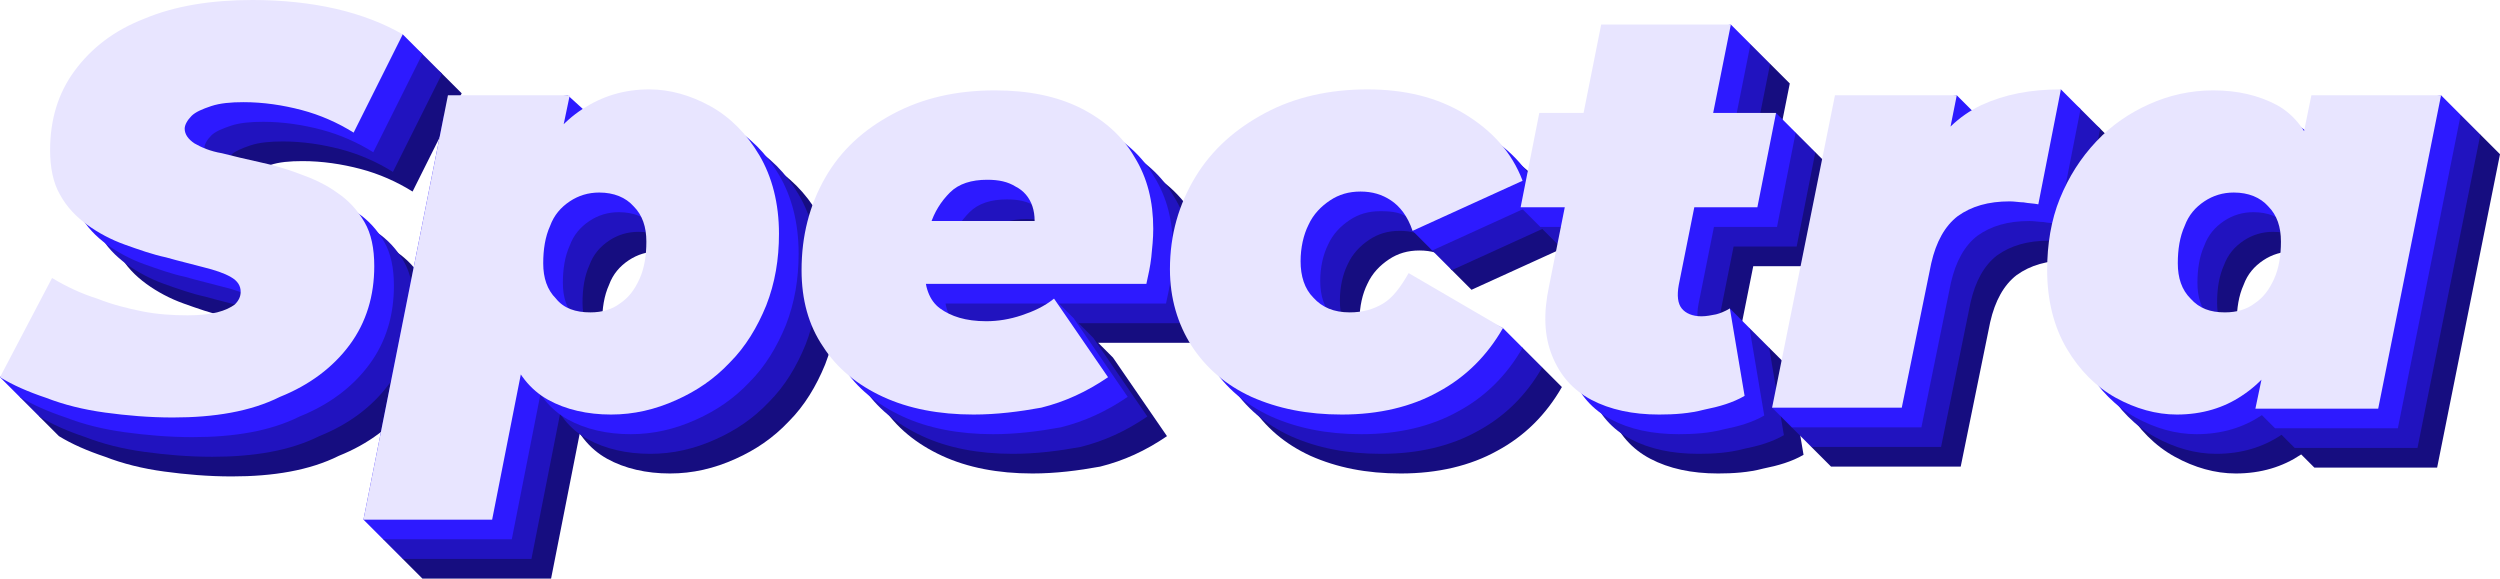
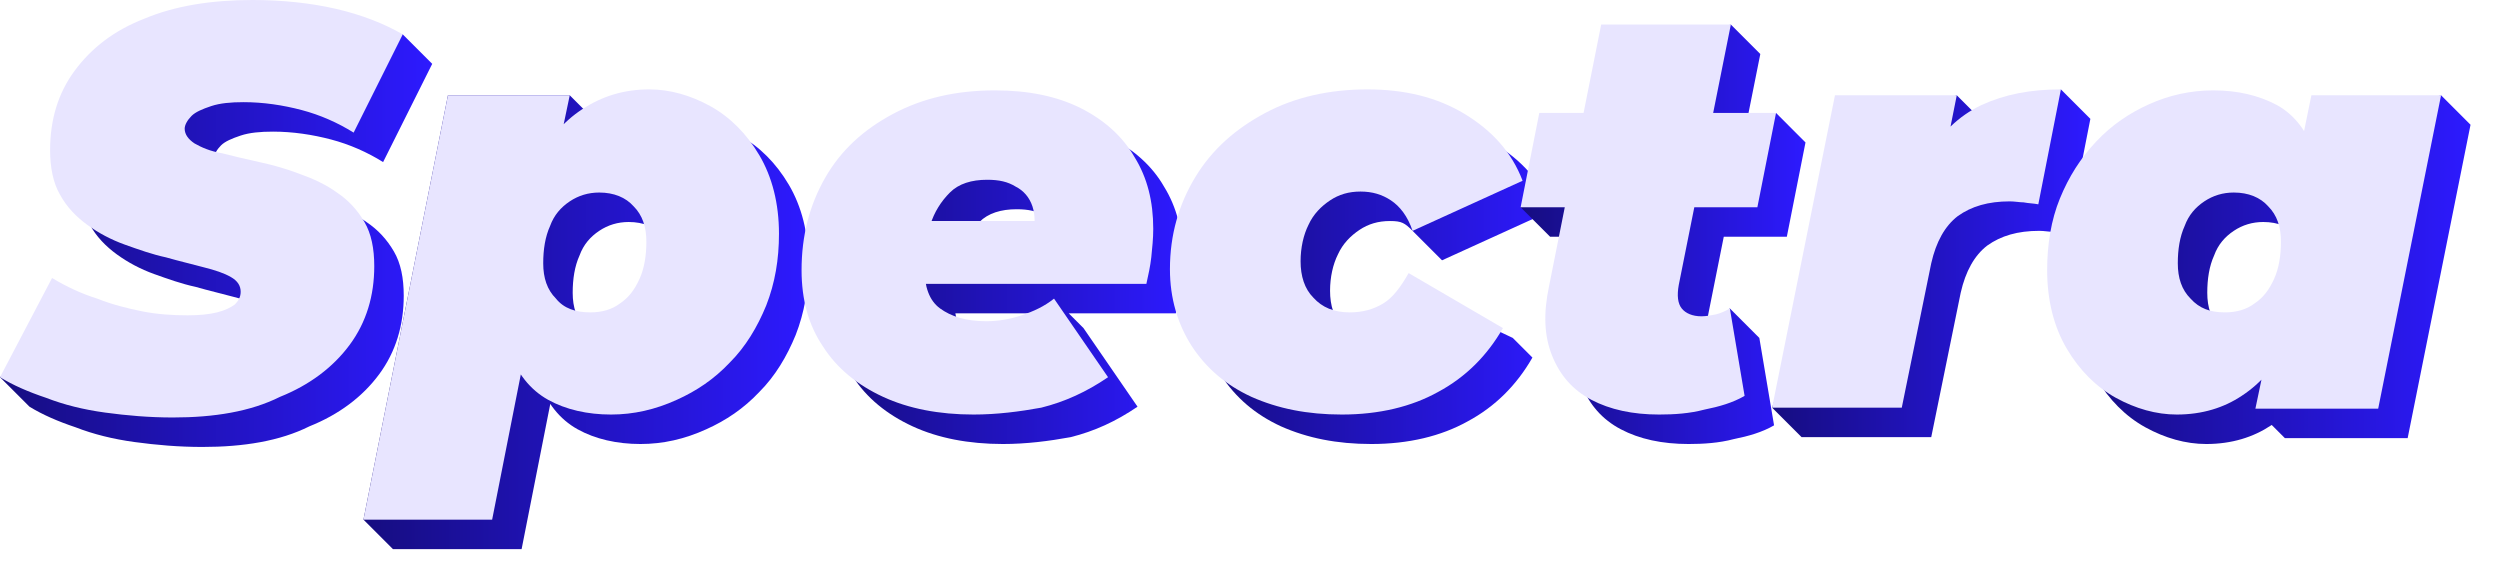
<svg xmlns="http://www.w3.org/2000/svg" version="1.1" id="Layer_1" x="0px" y="0px" viewBox="0 0 254.5 58.9" style="enable-background:new 0 0 254.5 58.9;" xml:space="preserve">
  <style type="text/css">
- 	.st0{fill:#160D80;}
- 	.st1{fill:#2113BF;}
- 	.st2{fill:#2D1AFF;}
- 	.st3{fill:#E8E5FF;}
+ 	.st0{fill:url(#SVGID_1_);}
+ 	.st1{fill:url(#SVGID_00000150097500135135913410000009268767445862907027_);}
+ 	.st2{fill:url(#SVGID_00000176006076826809941210000001132771522790127246_);}
+ 	.st3{fill:url(#SVGID_00000032640242514153918030000001433786330287971001_);}
+ 	.st4{fill:url(#SVGID_00000134247839166634270580000001832776021420228228_);}
+ 	.st5{fill:url(#SVGID_00000039853988822651247510000002638913740239311286_);}
+ 	.st6{fill:url(#SVGID_00000052799791015763492270000015762826139216465282_);}
+ 	.st7{fill:#E8E5FF;}
</style>
  <g>
    <g>
-       <path class="st0" d="M23.6,48.5c-2.4,0-4.7-0.2-6.9-0.5s-4.2-0.8-6-1.5c-1.8-0.6-3.4-1.3-4.7-2.1l-2-2l7.3-8.1    c1.5,0.9,3,1.6,4.6,2.1c1.5,0.6,3.1,1,4.6,1.3s3.1,0.4,4.6,0.4c1.2,0,2.2-0.1,3-0.3s1.4-0.5,1.8-0.8c0.4-0.4,0.6-0.8,0.6-1.3    c0-0.6-0.3-1.1-1-1.5s-1.6-0.7-2.8-1c-1.1-0.3-2.4-0.6-3.8-1c-1.4-0.3-2.8-0.8-4.2-1.3s-2.7-1.2-3.8-2s-2.1-1.8-2.8-3.1    c-0.7-1.2-1-2.8-1-4.5c0-3.1,0.8-5.8,2.5-8.1s4-4.1,7.1-5.3c3.1-1.3,6.8-1.9,11-1.9c3,0,11.4-0.4,13.3,1.5c2,2,0,0,2,2l-5,10    c-1.6-1-3.4-1.8-5.3-2.3c-1.9-0.5-3.9-0.8-5.9-0.8c-1.3,0-2.4,0.1-3.3,0.4s-1.6,0.6-2,1s-0.7,0.9-0.7,1.3c0,0.6,0.4,1.1,1,1.5    c0.7,0.4,1.6,0.8,2.8,1c1.2,0.3,2.4,0.6,3.8,0.9s2.8,0.7,4.1,1.2c1.4,0.5,2.7,1.1,3.8,1.9c1.2,0.8,2.1,1.8,2.8,3s1,2.7,1,4.5    c0,3-0.8,5.7-2.5,8s-4.1,4.1-7.1,5.3C31.5,47.9,27.8,48.5,23.6,48.5z" />
-       <path class="st0" d="M43,58.9l-2-2l7.5-41.2H64L63.1,20l-2.2,11.7l-1.7,11.5l-3.1,15.7H43z M68.2,48.2c-2.4,0-4.6-0.5-6.4-1.5    s-3.2-2.7-4-5.1c-0.8-2.4-0.9-5.7-0.2-9.9c0.6-3.5,1.5-6.4,2.8-8.9s2.9-4.4,4.9-5.7s4.2-2,6.8-2c2.1,0,4.2,0.6,6.2,1.7    s3.7,2.8,5,5s2,4.9,2,8c0,2.6-0.4,5-1.3,7.3c-0.9,2.2-2.1,4.2-3.7,5.8c-1.6,1.7-3.4,2.9-5.4,3.8C72.7,47.7,70.5,48.2,68.2,48.2z     M66.1,37.8c1.2,0,2.2-0.3,3-0.9c0.9-0.6,1.5-1.4,2-2.5s0.7-2.4,0.7-3.8c0-1.5-0.4-2.7-1.3-3.6c-0.8-0.9-2-1.4-3.5-1.4    c-1.1,0-2.1,0.3-3,0.9s-1.6,1.4-2,2.5c-0.5,1.1-0.7,2.4-0.7,3.8c0,1.5,0.4,2.7,1.3,3.6C63.4,37.4,64.6,37.8,66.1,37.8z" />
-       <path class="st0" d="M105.1,48.2c-3.5,0-6.6-0.6-9.2-1.8s-4.7-2.9-6.1-5.1c-1.5-2.2-2.2-4.8-2.2-7.8c0-3.5,0.8-6.6,2.4-9.4    s3.9-4.9,6.9-6.5s6.4-2.4,10.4-2.4c3.4,0,6.3,0.6,8.7,1.8c2.4,1.2,4.3,2.9,5.5,5c1.3,2.1,1.9,4.5,1.9,7.3c0,1-0.1,1.9-0.2,2.9    c-0.1,0.9-0.3,1.8-0.5,2.7H97.9l1.2-6.4h17.5l-5.5,1.7c0.3-1.2,0.3-2.3,0-3.2c-0.3-0.9-0.9-1.6-1.7-2c-0.8-0.5-1.7-0.7-2.9-0.7    c-1.6,0-2.9,0.4-3.8,1.3s-1.6,2-2,3.3c-0.4,1.4-0.6,2.8-0.6,4.3c0,2,0.5,3.4,1.6,4.2s2.6,1.3,4.7,1.3c1.2,0,3.7-3.9,4.9-4.3    c2,2,0,0,2,2l5.5,8c-2.2,1.5-4.4,2.5-6.8,3.1C109.8,47.9,107.5,48.2,105.1,48.2z" />
-       <path class="st0" d="M142.6,48.2c-3.5,0-6.5-0.6-9.2-1.8c-2.6-1.2-4.6-2.9-6.1-5.2c-1.4-2.2-2.2-4.8-2.2-7.8    c0-3.5,0.9-6.6,2.6-9.4s4.1-4.9,7.1-6.5s6.5-2.4,10.4-2.4c3.8,0,7.1,0.8,9.9,2.5c2.8,1.7,4.8,3.9,5.9,6.8l-11.2,5.1c-2-2,0,0-2-2    c-0.5-0.5,0.3-0.8-0.2-1.1c-0.9-0.6-1.9-0.9-3.1-0.9c-1.2,0-2.2,0.3-3.1,0.9c-0.9,0.6-1.7,1.4-2.2,2.5c-0.5,1-0.8,2.3-0.8,3.7    c0,1.5,0.4,2.8,1.3,3.7c0.9,1,2.1,1.5,3.7,1.5c1.3,0,2.4-0.3,3.4-0.9c1-0.6,1.8-1.7,2.6-3.1l7.6,3.6l2,2c-1.6,2.8-3.8,5-6.6,6.5    C149.7,47.4,146.4,48.2,142.6,48.2z" />
-       <path class="st0" d="M160.8,27.1l-1.8-1.8l3.7-7.8l22.1-2l2,2l-1.9,9.6H160.8z M174.9,48.2c-2.7,0-5-0.5-6.9-1.5s-3.2-2.5-4-4.5    s-0.9-4.3-0.3-7.1L169,8.5l11.2-2l2,2L176.9,35c-0.2,1.1-0.1,1.9,0.3,2.4c0.4,0.5,1.1,0.8,2,0.8c0.5,0,0.4-2.7,0.9-2.8    c2,2,0,0,2,2l1.5,8.9c-1.2,0.7-2.6,1.1-4.1,1.4C178,48.1,176.4,48.2,174.9,48.2z" />
-       <path class="st0" d="M184.4,45.5l8.4-29.8h12.4l-1.8,9l-1.2-2.6c1.3-2.5,3.2-4.3,5.5-5.4c2-0.9,4.4-5.3,6.1-3.6c2,2,0,0,2,2    l-2.3,11.7c-0.5-0.1-1-0.1-1.5-0.2c-0.4,0-0.9-0.1-1.4-0.1c-2.2,0-3.9,0.5-5.3,1.5c-1.3,1-2.2,2.6-2.7,4.8l-3,14.7h-13.2    L184.4,45.5z" />
-       <path class="st0" d="M227.6,48.2c-2.1,0-4.2-0.6-6.2-1.7s-3.7-2.8-5-5s-2-4.9-2-8c0-2.6,0.4-5.1,1.3-7.3s2.1-4.1,3.7-5.8    c1.6-1.7,3.4-2.9,5.4-3.8c2-0.9,4.2-1.4,6.5-1.4c2.5,0,4.6,0.5,6.5,1.5c1.8,1,3.1,2.7,3.9,5.1c0.8,2.4,0.9,5.7,0.2,9.9    c-0.5,3.4-1.5,6.4-2.8,8.9s-2.9,4.4-4.9,5.7C232.4,47.5,230.2,48.2,227.6,48.2z M232.5,37.8c1.2,0,2.2-0.3,3-0.9    c0.9-0.6,1.5-1.4,2-2.5s0.7-2.4,0.7-3.8c0-1.5-0.4-2.7-1.3-3.6c-0.8-0.9-2-1.4-3.5-1.4c-1.1,0-2.1,0.3-3,0.9s-1.6,1.4-2,2.5    c-0.5,1.1-0.7,2.4-0.7,3.8c0,1.5,0.4,2.7,1.3,3.6C229.9,37.4,231,37.8,232.5,37.8z M235.6,47.6l-2-2l2.9-2.3l2.2-11.7l1.7-11.5    l0.9-4.4l11.2-2l2,2l-6.4,31.9H235.6z" />
+       <linearGradient id="SVGID_1_" gradientUnits="userSpaceOnUse" x1="-9.536743e-07" y1="806.864" x2="44" y2="806.864" gradientTransform="matrix(1 0 0 1 0 -782.6143)">
+         <stop offset="0" style="stop-color:#160D80" />
+         <stop offset="1" style="stop-color:#2D1AFF" />
+       </linearGradient>
+       <path class="st0" d="M41,3.5c0.5,0.5,2.5,2.5,3,3l-5,10c-1.6-1-3.4-1.8-5.3-2.3c-1.9-0.5-3.9-0.8-5.9-0.8c-1.3,0-2.4,0.1-3.3,0.4    c-0.9,0.3-1.6,0.6-2,1s-0.7,0.9-0.7,1.3c0,0.6,0.4,1.1,1,1.5c0.7,0.4,1.6,0.8,2.8,1c1.2,0.3,2.4,0.6,3.8,0.9s2.8,0.7,4.1,1.2    c1.4,0.5,2.7,1.1,3.8,1.9c1.2,0.8,2.1,1.8,2.8,3s1,2.7,1,4.5c0,3-0.8,5.7-2.5,8s-4.1,4.1-7.1,5.3c-3,1.5-6.7,2.1-10.9,2.1    c-2.4,0-4.7-0.2-6.9-0.5s-4.2-0.8-6-1.5c-1.8-0.6-3.4-1.3-4.7-2.1l-3-3l8.3-7.1c1.5,0.9,3,1.6,4.6,2.1c1.5,0.6,3.1,1,4.6,1.3    s3.1,0.4,4.6,0.4c1.2,0,2.2-0.1,3-0.3s1.4-0.5,1.8-0.8c0.4-0.4,0.6-0.8,0.6-1.3c0-0.6-0.3-1.1-1-1.5s-1.6-0.7-2.8-1    c-1.1-0.3-2.4-0.6-3.8-1c-1.4-0.3-2.8-0.8-4.2-1.3s-2.7-1.2-3.8-2s-2.1-1.8-2.8-3.1c-0.7-1.2-1-2.8-1-4.5c0-3.1,0.8-5.8,2.5-8.1    s4-4.1,7.1-5.3c3.1-1.3,6.8-1.9,11-1.9" />
+       <linearGradient id="SVGID_00000171689630080476567670000016557924827131003326_" gradientUnits="userSpaceOnUse" x1="37" y1="815.414" x2="82.3" y2="815.414" gradientTransform="matrix(1 0 0 1 0 -782.6143)">
+         <stop offset="0" style="stop-color:#160D80" />
+         <stop offset="1" style="stop-color:#2D1AFF" />
+       </linearGradient>
+       <path style="fill:url(#SVGID_00000171689630080476567670000016557924827131003326_);" d="M40,55.9l-3-3l8.6-43.2H58l3,3L60.1,17    l-2.2,11.7l-1.7,11.5l-3.1,15.7H40z M65.2,45.2c-2.4,0-4.6-0.5-6.4-1.5s-3.2-2.7-4-5.1c-0.8-2.4-0.9-5.7-0.2-9.9    c0.6-3.5,1.5-6.4,2.8-8.9s2.9-4.4,4.9-5.7s4.2-2,6.8-2c2.1,0,4.2,0.6,6.2,1.7s3.7,2.8,5,5s2,4.9,2,8c0,2.6-0.4,5-1.3,7.3    c-0.9,2.2-2.1,4.2-3.7,5.8c-1.6,1.7-3.4,2.9-5.4,3.8C69.7,44.7,67.5,45.2,65.2,45.2z M63.1,34.8c1.2,0,2.2-0.3,3-0.9    c0.9-0.6,1.5-1.4,2-2.5c0.5-1.1,0.7-2.4,0.7-3.8c0-1.5-0.4-2.7-1.3-3.6c-0.8-0.9-2-1.4-3.5-1.4c-1.1,0-2.1,0.3-3,0.9    s-1.6,1.4-2,2.5c-0.5,1.1-0.7,2.4-0.7,3.8c0,1.5,0.4,2.7,1.3,3.6C60.4,34.4,61.6,34.8,63.1,34.8z" />
+       <linearGradient id="SVGID_00000143605785543878687320000002965077342885133739_" gradientUnits="userSpaceOnUse" x1="84.6" y1="811.314" x2="120.4" y2="811.314" gradientTransform="matrix(1 0 0 1 0 -782.6143)">
+         <stop offset="0" style="stop-color:#160D80" />
+         <stop offset="1" style="stop-color:#2D1AFF" />
+       </linearGradient>
+       <path style="fill:url(#SVGID_00000143605785543878687320000002965077342885133739_);" d="M102.1,45.2c-3.5,0-6.6-0.6-9.2-1.8    s-4.7-2.9-6.1-5.1c-1.5-2.2-2.2-4.8-2.2-7.8c0-3.5,0.8-6.6,2.4-9.4s3.9-4.9,6.9-6.5s6.4-2.4,10.4-2.4c3.4,0,6.3,0.6,8.7,1.8    c2.4,1.2,4.3,2.9,5.5,5c1.3,2.1,1.9,4.5,1.9,7.3c0,1-0.1,1.9-0.2,2.9c-0.1,0.9-0.3,1.8-0.5,2.7H94.9l1.2-6.4h17.5l-5.5,1.7    c0.3-1.2,0.3-2.3,0-3.2c-0.3-0.9-0.9-1.6-1.7-2c-0.8-0.5-1.7-0.7-2.9-0.7c-1.6,0-2.9,0.4-3.8,1.3s-1.6,2-2,3.3    c-0.4,1.4-0.6,2.8-0.6,4.3c0,2,0.5,3.4,1.6,4.2s2.7,0.8,4.7,1.3c2.6,0.6,3.7-3.9,4.9-4.3c2,2,0,0,2,2l5.5,8    c-2.2,1.5-4.4,2.5-6.8,3.1C106.8,44.9,104.5,45.2,102.1,45.2z" />
+       <linearGradient id="SVGID_00000167359812414003061000000003129051281456949895_" gradientUnits="userSpaceOnUse" x1="122.1" y1="811.264" x2="158" y2="811.264" gradientTransform="matrix(1 0 0 1 0 -782.6143)">
+         <stop offset="0" style="stop-color:#160D80" />
+         <stop offset="1" style="stop-color:#2D1AFF" />
+       </linearGradient>
+       <path style="fill:url(#SVGID_00000167359812414003061000000003129051281456949895_);" d="M139.6,45.2c-3.5,0-6.5-0.6-9.2-1.8    c-2.6-1.2-4.6-2.9-6.1-5.2c-1.4-2.2-2.2-4.8-2.2-7.8c0-3.5,0.9-6.6,2.6-9.4s4.1-4.9,7.1-6.5s6.5-2.4,10.4-2.4    c3.8,0,7.1,0.8,9.9,2.5c2.8,1.7,4.8,3.9,5.9,6.8l-11.2,5.1c-2-2,0,0-2-2c-0.2-0.2,0.2,0.2-1-1c-0.8-0.8-1.1-1-2.3-1    s-2.2,0.3-3.1,0.9c-0.9,0.6-1.7,1.4-2.2,2.5c-0.5,1-0.8,2.3-0.8,3.7c0,1.5,0.4,2.8,1.3,3.7c0.9,1,2.1,1.5,3.7,1.5    c1.3,0,2.4-0.3,3.4-0.9c1-0.6,1.8-1.7,2.6-3.1l7.6,3.6l2,2c-1.6,2.8-3.8,5-6.6,6.5C146.7,44.4,143.4,45.2,139.6,45.2z" />
+       <linearGradient id="SVGID_00000082331680795243275330000012166828321817484431_" gradientUnits="userSpaceOnUse" x1="154.8" y1="806.464" x2="183.8" y2="806.464" gradientTransform="matrix(1 0 0 1 0 -782.6143)">
+         <stop offset="0" style="stop-color:#160D80" />
+         <stop offset="1" style="stop-color:#2D1AFF" />
+       </linearGradient>
+       <path style="fill:url(#SVGID_00000082331680795243275330000012166828321817484431_);" d="M157.8,24.1l-3-3l4.9-6.6l21.1-3l3,3    l-1.9,9.6H157.8z M171.9,45.2c-2.7,0-5-0.5-6.9-1.5s-3.2-2.5-4-4.5s-0.9-4.3-0.3-7.1L166,5.5l10.2-3l3,3L173.9,32    c-0.2,1.1-0.1,1.9,0.3,2.4c0.4,0.5,1.1,0.8,2,0.8c0.5,0-0.6-3.7-0.1-3.8c2,2,1,1,3,3l1.5,8.9c-1.2,0.7-2.6,1.1-4.1,1.4    C175,45.1,173.4,45.2,171.9,45.2z" />
+       <linearGradient id="SVGID_00000047758624438614295240000001450192319349489839_" gradientUnits="userSpaceOnUse" x1="180.4" y1="809.414" x2="212.8" y2="809.414" gradientTransform="matrix(1 0 0 1 0 -782.6143)">
+         <stop offset="0" style="stop-color:#160D80" />
+         <stop offset="1" style="stop-color:#2D1AFF" />
+       </linearGradient>
+       <path style="fill:url(#SVGID_00000047758624438614295240000001450192319349489839_);" d="M209.8,9.1c2,2,1,1,3,3l-2.3,11.7    c-0.5-0.1-1-0.1-1.5-0.2c-0.4,0-0.9-0.1-1.4-0.1c-2.2,0-3.9,0.5-5.3,1.5c-1.3,1-2.2,2.6-2.7,4.8l-3,14.7h-13.2l-3-3l0,0l9.4-28.8    l9.4-3l3,3l-1.8,9l-1.2-2.6c1.3-2.5,3.2-4.3,5.5-5.4" />
+       <linearGradient id="SVGID_00000074407284256560027470000009655862924455010968_" gradientUnits="userSpaceOnUse" x1="211.4" y1="810.064" x2="251.5" y2="810.064" gradientTransform="matrix(1 0 0 1 0 -782.6143)">
+         <stop offset="0" style="stop-color:#160D80" />
+         <stop offset="1" style="stop-color:#2D1AFF" />
+       </linearGradient>
+       <path style="fill:url(#SVGID_00000074407284256560027470000009655862924455010968_);" d="M224.6,45.2c-2.1,0-4.2-0.6-6.2-1.7    s-3.7-2.8-5-5s-2-4.9-2-8c0-2.6,0.4-5.1,1.3-7.3s2.1-4.1,3.7-5.8c1.6-1.7,3.4-2.9,5.4-3.8s4.2-1.4,6.5-1.4c2.5,0,4.6,0.5,6.5,1.5    c1.8,1,3.1,2.7,3.9,5.1c0.8,2.4,0.9,5.7,0.2,9.9c-0.5,3.4-1.5,6.4-2.8,8.9s-2.9,4.4-4.9,5.7C229.4,44.5,227.2,45.2,224.6,45.2z     M229.5,34.8c1.2,0,2.2-0.3,3-0.9c0.9-0.6,1.5-1.4,2-2.5c0.5-1.1,0.7-2.4,0.7-3.8c0-1.5-0.4-2.7-1.3-3.6c-0.8-0.9-2-1.4-3.5-1.4    c-1.1,0-2.1,0.3-3,0.9s-1.6,1.4-2,2.5c-0.5,1.1-0.7,2.4-0.7,3.8c0,1.5,0.4,2.7,1.3,3.6C226.9,34.4,228,34.8,229.5,34.8z     M232.6,44.6l-2-2l2.9-2.3l2.2-11.7l1.7-11.5l0.9-4.4l10.2-3l3,3l-6.4,31.9H232.6z" />
    </g>
  </g>
  <g>
    <g>
-       <path class="st1" d="M21.6,46.5c-2.4,0-4.7-0.2-6.9-0.5s-4.2-0.8-6-1.5c-1.8-0.6-3.4-1.3-4.7-2.1l-2-2l7.3-8.1    c1.5,0.9,3,1.6,4.6,2.1c1.5,0.6,3.1,1,4.6,1.3s3.1,0.4,4.6,0.4c1.2,0,2.2-0.1,3-0.3s1.4-0.5,1.8-0.8c0.4-0.4,0.6-0.8,0.6-1.3    c0-0.6-0.3-1.1-1-1.5s-1.6-0.7-2.8-1c-1.1-0.3-2.4-0.6-3.8-1c-1.4-0.3-2.8-0.8-4.2-1.3s-2.7-1.2-3.8-2s-2.1-1.8-2.8-3.1    c-0.7-1.2-1-2.8-1-4.5c0-3.1,0.8-5.8,2.5-8.1s4-4.1,7.1-5.3c3.1-1.3,6.8-1.9,11-1.9c3,0,11.4-0.4,13.3,1.5c1.8,1.8,0.2,0.2,2,2    l-5,10c-1.6-1-3.4-1.8-5.3-2.3c-1.9-0.5-3.9-0.8-5.9-0.8c-1.3,0-2.4,0.1-3.3,0.4c-0.9,0.3-1.6,0.6-2,1c-0.4,0.4-0.7,0.9-0.7,1.3    c0,0.6,0.4,1.1,1,1.5c0.7,0.4,1.6,0.8,2.8,1c1.2,0.3,2.4,0.6,3.8,0.9s2.8,0.7,4.1,1.2c1.4,0.5,2.7,1.1,3.8,1.9    c1.2,0.8,2.1,1.8,2.8,3s1,2.7,1,4.5c0,3-0.8,5.7-2.5,8s-4.1,4.1-7.1,5.3C29.5,45.9,25.8,46.5,21.6,46.5z" />
-       <path class="st1" d="M41,56.9l-2-2l8-41.2h15L61.1,18l-2.2,11.7l-1.7,11.5l-3.1,15.7H41z M66.2,46.2c-2.4,0-4.6-0.5-6.4-1.5    s-3.2-2.7-4-5.1c-0.8-2.4-0.9-5.7-0.2-9.9c0.6-3.5,1.5-6.4,2.8-8.9s2.9-4.4,4.9-5.7s4.2-2,6.8-2c2.1,0,4.2,0.6,6.2,1.7    s3.7,2.8,5,5s2,4.9,2,8c0,2.6-0.4,5-1.3,7.3c-0.9,2.2-2.1,4.2-3.7,5.8c-1.6,1.7-3.4,2.9-5.4,3.8C70.7,45.7,68.5,46.2,66.2,46.2z     M64.1,35.8c1.2,0,2.2-0.3,3-0.9c0.9-0.6,1.5-1.4,2-2.5s0.7-2.4,0.7-3.8c0-1.5-0.4-2.7-1.3-3.6c-0.8-0.9-2-1.4-3.5-1.4    c-1.1,0-2.1,0.3-3,0.9s-1.6,1.4-2,2.5c-0.5,1.1-0.7,2.4-0.7,3.8c0,1.5,0.4,2.7,1.3,3.6C61.4,35.4,62.6,35.8,64.1,35.8z" />
-       <path class="st1" d="M103.1,46.2c-3.5,0-6.6-0.6-9.2-1.8s-4.7-2.9-6.1-5.1c-1.5-2.2-2.2-4.8-2.2-7.8c0-3.5,0.8-6.6,2.4-9.4    s3.9-4.9,6.9-6.5s6.4-2.4,10.4-2.4c3.4,0,6.3,0.6,8.7,1.8c2.4,1.2,4.3,2.9,5.5,5c1.3,2.1,1.9,4.5,1.9,7.3c0,1-0.1,1.9-0.2,2.9    c-0.1,0.9-0.3,1.8-0.5,2.7H95.9l1.2-6.4h17.5l-5.5,1.7c0.3-1.2,0.3-2.3,0-3.2c-0.3-0.9-0.9-1.6-1.7-2c-0.8-0.5-1.7-0.7-2.9-0.7    c-1.6,0-2.9,0.4-3.8,1.3s-1.6,2-2,3.3c-0.4,1.4-0.6,2.8-0.6,4.3c0,2,0.5,3.4,1.6,4.2s2.6,1.3,4.7,1.3c1.2,0,3.7-3.9,4.9-4.3    c2,2,0,0,2,2l5.5,8c-2.2,1.5-4.4,2.5-6.8,3.1C107.8,45.9,105.5,46.2,103.1,46.2z" />
-       <path class="st1" d="M140.6,46.2c-3.5,0-6.5-0.6-9.2-1.8c-2.6-1.2-4.6-2.9-6.1-5.2c-1.4-2.2-2.2-4.8-2.2-7.8    c0-3.5,0.9-6.6,2.6-9.4s4.1-4.9,7.1-6.5s6.5-2.4,10.4-2.4c3.8,0,7.1,0.8,9.9,2.5c2.8,1.7,4.8,3.9,5.9,6.8l-11.2,5.1c-2-2,0,0-2-2    c-0.5-0.5,0.3-0.8-0.2-1.1c-0.9-0.6-1.9-0.9-3.1-0.9c-1.2,0-2.2,0.3-3.1,0.9c-0.9,0.6-1.7,1.4-2.2,2.5c-0.5,1-0.8,2.3-0.8,3.7    c0,1.5,0.4,2.8,1.3,3.7c0.9,1,2.1,1.5,3.7,1.5c1.3,0,2.4-0.3,3.4-0.9c1-0.6,1.8-1.7,2.6-3.1l7.6,3.6l2,2c-1.6,2.8-3.8,5-6.6,6.5    C147.7,45.4,144.4,46.2,140.6,46.2z" />
-       <path class="st1" d="M158.8,25.1l-2-2l3.9-7.6l22.1-2l2,2l-1.9,9.6H158.8z M172.9,46.2c-2.7,0-5-0.5-6.9-1.5s-3.2-2.5-4-4.5    s-0.9-4.3-0.3-7.1L167,6.5l11.2-2l2,2L174.9,33c-0.2,1.1-0.1,1.9,0.3,2.4c0.4,0.5,1.1,0.8,2,0.8c0.5,0,0.4-2.7,0.9-2.8    c2,2,0,0,2,2l1.5,8.9c-1.2,0.7-2.6,1.1-4.1,1.4C176,46.1,174.4,46.2,172.9,46.2z" />
-       <path class="st1" d="M182.4,43.5l8.4-29.8h12.4l-1.8,9l-1.2-2.6c1.3-2.5,3.2-4.3,5.5-5.4c2-0.9,4.4-5.3,6.1-3.6c2,2,0,0,2,2    l-2.3,11.7c-0.5-0.1-1-0.1-1.5-0.2c-0.4,0-0.9-0.1-1.4-0.1c-2.2,0-3.9,0.5-5.3,1.5c-1.3,1-2.2,2.6-2.7,4.8l-3,14.7h-13.2    L182.4,43.5z" />
-       <path class="st1" d="M225.6,46.2c-2.1,0-4.2-0.6-6.2-1.7s-3.7-2.8-5-5s-2-4.9-2-8c0-2.6,0.4-5.1,1.3-7.3s2.1-4.1,3.7-5.8    c1.6-1.7,3.4-2.9,5.4-3.8s4.2-1.4,6.5-1.4c2.5,0,4.6,0.5,6.5,1.5c1.8,1,3.1,2.7,3.9,5.1c0.8,2.4,0.9,5.7,0.2,9.9    c-0.5,3.4-1.5,6.4-2.8,8.9s-2.9,4.4-4.9,5.7C230.4,45.5,228.2,46.2,225.6,46.2z M230.5,35.8c1.2,0,2.2-0.3,3-0.9    c0.9-0.6,1.5-1.4,2-2.5s0.7-2.4,0.7-3.8c0-1.5-0.4-2.7-1.3-3.6c-0.8-0.9-2-1.4-3.5-1.4c-1.1,0-2.1,0.3-3,0.9s-1.6,1.4-2,2.5    c-0.5,1.1-0.7,2.4-0.7,3.8c0,1.5,0.4,2.7,1.3,3.6C227.9,35.4,229,35.8,230.5,35.8z M233.6,45.6l-2-2l2.9-2.3l2.2-11.7l1.7-11.5    l0.9-4.4l11.2-2l2,2l-6.4,31.9H233.6z" />
-     </g>
-   </g>
-   <g>
-     <g>
-       <path class="st2" d="M41,3.5c0.5,0.5,1.5,1.5,2,2l-5,10c-1.6-1-3.4-1.8-5.3-2.3c-1.9-0.5-3.9-0.8-5.9-0.8c-1.3,0-2.4,0.1-3.3,0.4    c-0.9,0.3-1.6,0.6-2,1s-0.7,0.9-0.7,1.3c0,0.6,0.4,1.1,1,1.5c0.7,0.4,1.6,0.8,2.8,1c1.2,0.3,2.4,0.6,3.8,0.9s2.8,0.7,4.1,1.2    c1.4,0.5,2.7,1.1,3.8,1.9c1.2,0.8,2.1,1.8,2.8,3s1,2.7,1,4.5c0,3-0.8,5.7-2.5,8s-4.1,4.1-7.1,5.3c-3,1.5-6.7,2.1-10.9,2.1    c-2.4,0-4.7-0.2-6.9-0.5s-4.2-0.8-6-1.5c-1.8-0.6-3.4-1.3-4.7-2.1l-2-2l7.3-8.1c1.5,0.9,3,1.6,4.6,2.1c1.5,0.6,3.1,1,4.6,1.3    s3.1,0.4,4.6,0.4c1.2,0,2.2-0.1,3-0.3s1.4-0.5,1.8-0.8c0.4-0.4,0.6-0.8,0.6-1.3c0-0.6-0.3-1.1-1-1.5s-1.6-0.7-2.8-1    c-1.1-0.3-2.4-0.6-3.8-1c-1.4-0.3-2.8-0.8-4.2-1.3s-2.7-1.2-3.8-2s-2.1-1.8-2.8-3.1c-0.7-1.2-1-2.8-1-4.5c0-3.1,0.8-5.8,2.5-8.1    s4-4.1,7.1-5.3c3.1-1.3,6.8-1.9,11-1.9" />
-       <path class="st2" d="M39,54.9l-2-2l8.2-41.2l12.6-2l2.2,2L59.1,16l-2.2,11.7l-1.7,11.5l-3.1,15.7H39z M64.2,44.2    c-2.4,0-4.6-0.5-6.4-1.5s-3.2-2.7-4-5.1c-0.8-2.4-0.9-5.7-0.2-9.9c0.6-3.5,1.5-6.4,2.8-8.9s2.9-4.4,4.9-5.7s4.2-2,6.8-2    c2.1,0,4.2,0.6,6.2,1.7s3.7,2.8,5,5s2,4.9,2,8c0,2.6-0.4,5-1.3,7.3c-0.9,2.2-2.1,4.2-3.7,5.8c-1.6,1.7-3.4,2.9-5.4,3.8    C68.7,43.7,66.5,44.2,64.2,44.2z M62.1,33.8c1.2,0,2.2-0.3,3-0.9c0.9-0.6,1.5-1.4,2-2.5s0.7-2.4,0.7-3.8c0-1.5-0.4-2.7-1.3-3.6    c-0.8-0.9-2-1.4-3.5-1.4c-1.1,0-2.1,0.3-3,0.9s-1.6,1.4-2,2.5c-0.5,1.1-0.7,2.4-0.7,3.8c0,1.5,0.4,2.7,1.3,3.6    C59.4,33.4,60.6,33.8,62.1,33.8z" />
-       <path class="st2" d="M101.1,44.2c-3.5,0-6.6-0.6-9.2-1.8s-4.7-2.9-6.1-5.1c-1.5-2.2-2.2-4.8-2.2-7.8c0-3.5,0.8-6.6,2.4-9.4    s3.9-4.9,6.9-6.5s6.4-2.4,10.4-2.4c3.4,0,6.3,0.6,8.7,1.8c2.4,1.2,4.3,2.9,5.5,5c1.3,2.1,1.9,4.5,1.9,7.3c0,1-0.1,1.9-0.2,2.9    c-0.1,0.9-0.3,1.8-0.5,2.7H93.9l1.2-6.4h17.5l-5.5,1.7c0.3-1.2,0.3-2.3,0-3.2c-0.3-0.9-0.9-1.6-1.7-2c-0.8-0.5-1.7-0.7-2.9-0.7    c-1.6,0-2.9,0.4-3.8,1.3s-1.6,2-2,3.3c-0.4,1.4-0.6,2.8-0.6,4.3c0,2,0.5,3.4,1.6,4.2s2.7,0.8,4.7,1.3c2.6,0.6,3.7-3.9,4.9-4.3    c2,2,0,0,2,2l5.5,8c-2.2,1.5-4.4,2.5-6.8,3.1C105.8,43.9,103.5,44.2,101.1,44.2z" />
-       <path class="st2" d="M138.6,44.2c-3.5,0-6.5-0.6-9.2-1.8c-2.6-1.2-4.6-2.9-6.1-5.2c-1.4-2.2-2.2-4.8-2.2-7.8    c0-3.5,0.9-6.6,2.6-9.4s4.1-4.9,7.1-6.5c3-1.6,6.5-2.4,10.4-2.4c3.8,0,7.1,0.8,9.9,2.5c2.8,1.7,4.8,3.9,5.9,6.8l-11.2,5.1    c-2-2,0,0-2-2c-0.2-0.2,1,0.1-0.2-1.1c-0.8-0.8-1.9-0.9-3.1-0.9c-1.2,0-2.2,0.3-3.1,0.9c-0.9,0.6-1.7,1.4-2.2,2.5    c-0.5,1-0.8,2.3-0.8,3.7c0,1.5,0.4,2.8,1.3,3.7c0.9,1,2.1,1.5,3.7,1.5c1.3,0,2.4-0.3,3.4-0.9c1-0.6,1.8-1.7,2.6-3.1l7.6,3.6l2,2    c-1.6,2.8-3.8,5-6.6,6.5C145.7,43.4,142.4,44.2,138.6,44.2z" />
-       <path class="st2" d="M156.8,23.1l-2-2l3.9-7.6l22.1-2l2,2l-1.9,9.6H156.8z M170.9,44.2c-2.7,0-5-0.5-6.9-1.5s-3.2-2.5-4-4.5    s-0.9-4.3-0.3-7.1L165,4.5l11.2-2l2,2L172.9,31c-0.2,1.1-0.1,1.9,0.3,2.4c0.4,0.5,1.1,0.8,2,0.8c0.5,0,0.4-2.7,0.9-2.8    c2,2,0,0,2,2l1.5,8.9c-1.2,0.7-2.6,1.1-4.1,1.4C174,44.1,172.4,44.2,170.9,44.2z" />
-       <path class="st2" d="M209.8,9.1c2,2,0,0,2,2l-2.3,11.7c-0.5-0.1-1-0.1-1.5-0.2c-0.4,0-0.9-0.1-1.4-0.1c-2.2,0-3.9,0.5-5.3,1.5    c-1.3,1-2.2,2.6-2.7,4.8l-3,14.7h-13.2l-2-2l0,0l8.4-29.8l10.4-2l2,2l-1.8,9l-1.2-2.6c1.3-2.5,3.2-4.3,5.5-5.4" />
-       <path class="st2" d="M223.6,44.2c-2.1,0-4.2-0.6-6.2-1.7s-3.7-2.8-5-5s-2-4.9-2-8c0-2.6,0.4-5.1,1.3-7.3s2.1-4.1,3.7-5.8    c1.6-1.7,3.4-2.9,5.4-3.8s4.2-1.4,6.5-1.4c2.5,0,4.6,0.5,6.5,1.5c1.8,1,3.1,2.7,3.9,5.1c0.8,2.4,0.9,5.7,0.2,9.9    c-0.5,3.4-1.5,6.4-2.8,8.9s-2.9,4.4-4.9,5.7C228.4,43.5,226.2,44.2,223.6,44.2z M228.5,33.8c1.2,0,2.2-0.3,3-0.9    c0.9-0.6,1.5-1.4,2-2.5s0.7-2.4,0.7-3.8c0-1.5-0.4-2.7-1.3-3.6c-0.8-0.9-2-1.4-3.5-1.4c-1.1,0-2.1,0.3-3,0.9s-1.6,1.4-2,2.5    c-0.5,1.1-0.7,2.4-0.7,3.8c0,1.5,0.4,2.7,1.3,3.6C225.9,33.4,227,33.8,228.5,33.8z M231.6,43.6l-2-2l2.9-2.3l2.2-11.7l1.7-11.5    l0.9-4.4l11.2-2l2,2l-6.4,31.9H231.6z" />
-     </g>
-   </g>
-   <g>
-     <g>
-       <path class="st3" d="M17.6,42.5c-2.4,0-4.7-0.2-6.9-0.5s-4.2-0.8-6-1.5c-1.8-0.6-3.4-1.3-4.7-2.1l5.3-10.1c1.5,0.9,3,1.6,4.6,2.1    c1.5,0.6,3.1,1,4.6,1.3s3.1,0.4,4.6,0.4c1.2,0,2.2-0.1,3-0.3s1.4-0.5,1.8-0.8c0.4-0.4,0.6-0.8,0.6-1.3c0-0.6-0.3-1.1-1-1.5    s-1.6-0.7-2.8-1c-1.1-0.3-2.4-0.6-3.8-1c-1.4-0.3-2.8-0.8-4.2-1.3s-2.7-1.2-3.8-2s-2.1-1.8-2.8-3.1c-0.7-1.2-1-2.8-1-4.5    c0-3.1,0.8-5.8,2.5-8.1s4-4.1,7.1-5.3c3.1-1.3,6.8-1.9,11-1.9c3,0,5.9,0.3,8.5,0.9s4.9,1.5,6.8,2.6l-5,10c-1.6-1-3.4-1.8-5.3-2.3    c-1.9-0.5-3.9-0.8-5.9-0.8c-1.3,0-2.4,0.1-3.3,0.4c-0.9,0.3-1.6,0.6-2,1s-0.7,0.9-0.7,1.3c0,0.6,0.4,1.1,1,1.5    c0.7,0.4,1.6,0.8,2.8,1c1.2,0.3,2.4,0.6,3.8,0.9c1.4,0.3,2.8,0.7,4.1,1.2c1.4,0.5,2.7,1.1,3.8,1.9c1.2,0.8,2.1,1.8,2.8,3    s1,2.7,1,4.5c0,3-0.8,5.7-2.5,8s-4.1,4.1-7.1,5.3C25.5,41.9,21.8,42.5,17.6,42.5z" />
-       <path class="st3" d="M37,52.9l8.6-43.2H58L57.1,14l-2.2,11.7l-1.7,11.5l-3.1,15.7H37z M62.2,42.2c-2.4,0-4.6-0.5-6.4-1.5    s-3.2-2.7-4-5.1c-0.8-2.4-0.9-5.7-0.2-9.9c0.6-3.5,1.5-6.4,2.8-8.9s2.9-4.4,4.9-5.7s4.2-2,6.8-2c2.1,0,4.2,0.6,6.2,1.7    s3.7,2.8,5,5s2,4.9,2,8c0,2.6-0.4,5-1.3,7.3c-0.9,2.2-2.1,4.2-3.7,5.8c-1.6,1.7-3.4,2.9-5.4,3.8C66.7,41.7,64.5,42.2,62.2,42.2z     M60.1,31.8c1.2,0,2.2-0.3,3-0.9c0.9-0.6,1.5-1.4,2-2.5s0.7-2.4,0.7-3.8c0-1.5-0.4-2.7-1.3-3.6c-0.8-0.9-2-1.4-3.5-1.4    c-1.1,0-2.1,0.3-3,0.9s-1.6,1.4-2,2.5c-0.5,1.1-0.7,2.4-0.7,3.8c0,1.5,0.4,2.7,1.3,3.6C57.4,31.4,58.6,31.8,60.1,31.8z" />
-       <path class="st3" d="M99.1,42.2c-3.5,0-6.6-0.6-9.2-1.8s-4.7-2.9-6.1-5.1c-1.5-2.2-2.2-4.8-2.2-7.8c0-3.5,0.8-6.6,2.4-9.4    s3.9-4.9,6.9-6.5s6.4-2.4,10.4-2.4c3.4,0,6.3,0.6,8.7,1.8c2.4,1.2,4.3,2.9,5.5,5c1.3,2.1,1.9,4.5,1.9,7.3c0,1-0.1,1.9-0.2,2.9    c-0.1,0.9-0.3,1.8-0.5,2.7H91.9l1.2-6.4h17.5l-5.5,1.7c0.3-1.2,0.3-2.3,0-3.2c-0.3-0.9-0.9-1.6-1.7-2c-0.8-0.5-1.7-0.7-2.9-0.7    c-1.6,0-2.9,0.4-3.8,1.3s-1.6,2-2,3.3c-0.4,1.4-0.6,2.8-0.6,4.3c0,2,0.5,3.4,1.6,4.2c1.1,0.8,2.6,1.3,4.7,1.3    c1.2,0,2.4-0.2,3.6-0.6c1.2-0.4,2.3-0.9,3.3-1.7l5.5,8c-2.2,1.5-4.4,2.5-6.8,3.1C103.8,41.9,101.5,42.2,99.1,42.2z" />
-       <path class="st3" d="M136.6,42.2c-3.5,0-6.5-0.6-9.2-1.8c-2.6-1.2-4.6-2.9-6.1-5.2c-1.4-2.2-2.2-4.8-2.2-7.8    c0-3.5,0.9-6.6,2.6-9.4s4.1-4.9,7.1-6.5c3-1.6,6.5-2.4,10.4-2.4c3.8,0,7.1,0.8,9.9,2.5c2.8,1.7,4.8,3.9,5.9,6.8l-11.2,5.1    c-0.5-1.5-1.3-2.5-2.2-3.1s-1.9-0.9-3.1-0.9c-1.2,0-2.2,0.3-3.1,0.9c-0.9,0.6-1.7,1.4-2.2,2.5c-0.5,1-0.8,2.3-0.8,3.7    c0,1.5,0.4,2.8,1.3,3.7c0.9,1,2.1,1.5,3.7,1.5c1.3,0,2.4-0.3,3.4-0.9s1.8-1.7,2.6-3.1l9.6,5.6c-1.6,2.8-3.8,5-6.6,6.5    C143.7,41.4,140.4,42.2,136.6,42.2z" />
-       <path class="st3" d="M154.8,21.1l1.9-9.6h24.1l-1.9,9.6H154.8z M168.9,42.2c-2.7,0-5-0.5-6.9-1.5s-3.2-2.5-4-4.5s-0.9-4.3-0.3-7.1    L163,2.5h13.2L170.9,29c-0.2,1.1-0.1,1.9,0.3,2.4c0.4,0.5,1.1,0.8,2,0.8c0.5,0,1-0.1,1.5-0.2c0.4-0.1,0.9-0.3,1.4-0.6l1.5,8.9    c-1.2,0.7-2.6,1.1-4.1,1.4C172,42.1,170.4,42.2,168.9,42.2z" />
-       <path class="st3" d="M180.4,41.5l6.4-31.8h12.4l-1.8,9l-1.2-2.6c1.3-2.5,3.2-4.3,5.5-5.4c2.4-1.1,5-1.6,8.1-1.6l-2.3,11.7    c-0.5-0.1-1-0.1-1.5-0.2c-0.4,0-0.9-0.1-1.4-0.1c-2.2,0-3.9,0.5-5.3,1.5c-1.3,1-2.2,2.6-2.7,4.8l-3,14.7H180.4L180.4,41.5z" />
-       <path class="st3" d="M221.6,42.2c-2.1,0-4.2-0.6-6.2-1.7s-3.7-2.8-5-5s-2-4.9-2-8c0-2.6,0.4-5.1,1.3-7.3s2.1-4.1,3.7-5.8    c1.6-1.7,3.4-2.9,5.4-3.8s4.2-1.4,6.5-1.4c2.5,0,4.6,0.5,6.5,1.5c1.8,1,3.1,2.7,3.9,5.1c0.8,2.4,0.9,5.7,0.2,9.9    c-0.5,3.4-1.5,6.4-2.8,8.9s-2.9,4.4-4.9,5.7C226.4,41.5,224.2,42.2,221.6,42.2z M226.5,31.8c1.2,0,2.2-0.3,3-0.9    c0.9-0.6,1.5-1.4,2-2.5s0.7-2.4,0.7-3.8c0-1.5-0.4-2.7-1.3-3.6c-0.8-0.9-2-1.4-3.5-1.4c-1.1,0-2.1,0.3-3,0.9s-1.6,1.4-2,2.5    c-0.5,1.1-0.7,2.4-0.7,3.8c0,1.5,0.4,2.7,1.3,3.6C223.9,31.4,225,31.8,226.5,31.8z M229.6,41.6l0.9-4.3l2.2-11.7l1.7-11.5l0.9-4.4    h13.2l-6.4,31.9H229.6z" />
+       <path class="st7" d="M17.6,42.5c-2.4,0-4.7-0.2-6.9-0.5s-4.2-0.8-6-1.5c-1.8-0.6-3.4-1.3-4.7-2.1l5.3-10.1c1.5,0.9,3,1.6,4.6,2.1    c1.5,0.6,3.1,1,4.6,1.3s3.1,0.4,4.6,0.4c1.2,0,2.2-0.1,3-0.3s1.4-0.5,1.8-0.8c0.4-0.4,0.6-0.8,0.6-1.3c0-0.6-0.3-1.1-1-1.5    s-1.6-0.7-2.8-1c-1.1-0.3-2.4-0.6-3.8-1c-1.4-0.3-2.8-0.8-4.2-1.3s-2.7-1.2-3.8-2s-2.1-1.8-2.8-3.1c-0.7-1.2-1-2.8-1-4.5    c0-3.1,0.8-5.8,2.5-8.1s4-4.1,7.1-5.3c3.1-1.3,6.8-1.9,11-1.9c3,0,5.9,0.3,8.5,0.9s4.9,1.5,6.8,2.6l-5,10c-1.6-1-3.4-1.8-5.3-2.3    c-1.9-0.5-3.9-0.8-5.9-0.8c-1.3,0-2.4,0.1-3.3,0.4c-0.9,0.3-1.6,0.6-2,1s-0.7,0.9-0.7,1.3c0,0.6,0.4,1.1,1,1.5    c0.7,0.4,1.6,0.8,2.8,1c1.2,0.3,2.4,0.6,3.8,0.9c1.4,0.3,2.8,0.7,4.1,1.2c1.4,0.5,2.7,1.1,3.8,1.9c1.2,0.8,2.1,1.8,2.8,3    s1,2.7,1,4.5c0,3-0.8,5.7-2.5,8s-4.1,4.1-7.1,5.3C25.5,41.9,21.8,42.5,17.6,42.5z" />
+       <path class="st7" d="M37,52.9l8.6-43.2H58L57.1,14l-2.2,11.7l-1.7,11.5l-3.1,15.7H37z M62.2,42.2c-2.4,0-4.6-0.5-6.4-1.5    s-3.2-2.7-4-5.1c-0.8-2.4-0.9-5.7-0.2-9.9c0.6-3.5,1.5-6.4,2.8-8.9s2.9-4.4,4.9-5.7s4.2-2,6.8-2c2.1,0,4.2,0.6,6.2,1.7    s3.7,2.8,5,5s2,4.9,2,8c0,2.6-0.4,5-1.3,7.3c-0.9,2.2-2.1,4.2-3.7,5.8c-1.6,1.7-3.4,2.9-5.4,3.8C66.7,41.7,64.5,42.2,62.2,42.2z     M60.1,31.8c1.2,0,2.2-0.3,3-0.9c0.9-0.6,1.5-1.4,2-2.5s0.7-2.4,0.7-3.8c0-1.5-0.4-2.7-1.3-3.6c-0.8-0.9-2-1.4-3.5-1.4    c-1.1,0-2.1,0.3-3,0.9s-1.6,1.4-2,2.5c-0.5,1.1-0.7,2.4-0.7,3.8c0,1.5,0.4,2.7,1.3,3.6C57.4,31.4,58.6,31.8,60.1,31.8z" />
+       <path class="st7" d="M99.1,42.2c-3.5,0-6.6-0.6-9.2-1.8s-4.7-2.9-6.1-5.1c-1.5-2.2-2.2-4.8-2.2-7.8c0-3.5,0.8-6.6,2.4-9.4    s3.9-4.9,6.9-6.5s6.4-2.4,10.4-2.4c3.4,0,6.3,0.6,8.7,1.8c2.4,1.2,4.3,2.9,5.5,5c1.3,2.1,1.9,4.5,1.9,7.3c0,1-0.1,1.9-0.2,2.9    c-0.1,0.9-0.3,1.8-0.5,2.7H91.9l1.2-6.4h17.5l-5.5,1.7c0.3-1.2,0.3-2.3,0-3.2c-0.3-0.9-0.9-1.6-1.7-2c-0.8-0.5-1.7-0.7-2.9-0.7    c-1.6,0-2.9,0.4-3.8,1.3s-1.6,2-2,3.3c-0.4,1.4-0.6,2.8-0.6,4.3c0,2,0.5,3.4,1.6,4.2c1.1,0.8,2.6,1.3,4.7,1.3    c1.2,0,2.4-0.2,3.6-0.6c1.2-0.4,2.3-0.9,3.3-1.7l5.5,8c-2.2,1.5-4.4,2.5-6.8,3.1C103.8,41.9,101.5,42.2,99.1,42.2z" />
+       <path class="st7" d="M136.6,42.2c-3.5,0-6.5-0.6-9.2-1.8c-2.6-1.2-4.6-2.9-6.1-5.2c-1.4-2.2-2.2-4.8-2.2-7.8    c0-3.5,0.9-6.6,2.6-9.4s4.1-4.9,7.1-6.5c3-1.6,6.5-2.4,10.4-2.4c3.8,0,7.1,0.8,9.9,2.5c2.8,1.7,4.8,3.9,5.9,6.8l-11.2,5.1    c-0.5-1.5-1.3-2.5-2.2-3.1s-1.9-0.9-3.1-0.9c-1.2,0-2.2,0.3-3.1,0.9c-0.9,0.6-1.7,1.4-2.2,2.5c-0.5,1-0.8,2.3-0.8,3.7    c0,1.5,0.4,2.8,1.3,3.7c0.9,1,2.1,1.5,3.7,1.5c1.3,0,2.4-0.3,3.4-0.9s1.8-1.7,2.6-3.1l9.6,5.6c-1.6,2.8-3.8,5-6.6,6.5    C143.7,41.4,140.4,42.2,136.6,42.2z" />
+       <path class="st7" d="M154.8,21.1l1.9-9.6h24.1l-1.9,9.6H154.8z M168.9,42.2c-2.7,0-5-0.5-6.9-1.5s-3.2-2.5-4-4.5s-0.9-4.3-0.3-7.1    L163,2.5h13.2L170.9,29c-0.2,1.1-0.1,1.9,0.3,2.4c0.4,0.5,1.1,0.8,2,0.8c0.5,0,1-0.1,1.5-0.2c0.4-0.1,0.9-0.3,1.4-0.6l1.5,8.9    c-1.2,0.7-2.6,1.1-4.1,1.4C172,42.1,170.4,42.2,168.9,42.2z" />
+       <path class="st7" d="M180.4,41.5l6.4-31.8h12.4l-1.8,9l-1.2-2.6c1.3-2.5,3.2-4.3,5.5-5.4c2.4-1.1,5-1.6,8.1-1.6l-2.3,11.7    c-0.5-0.1-1-0.1-1.5-0.2c-0.4,0-0.9-0.1-1.4-0.1c-2.2,0-3.9,0.5-5.3,1.5c-1.3,1-2.2,2.6-2.7,4.8l-3,14.7H180.4L180.4,41.5z" />
+       <path class="st7" d="M221.6,42.2c-2.1,0-4.2-0.6-6.2-1.7s-3.7-2.8-5-5s-2-4.9-2-8c0-2.6,0.4-5.1,1.3-7.3s2.1-4.1,3.7-5.8    c1.6-1.7,3.4-2.9,5.4-3.8s4.2-1.4,6.5-1.4c2.5,0,4.6,0.5,6.5,1.5c1.8,1,3.1,2.7,3.9,5.1c0.8,2.4,0.9,5.7,0.2,9.9    c-0.5,3.4-1.5,6.4-2.8,8.9s-2.9,4.4-4.9,5.7C226.4,41.5,224.2,42.2,221.6,42.2z M226.5,31.8c1.2,0,2.2-0.3,3-0.9    c0.9-0.6,1.5-1.4,2-2.5s0.7-2.4,0.7-3.8c0-1.5-0.4-2.7-1.3-3.6c-0.8-0.9-2-1.4-3.5-1.4c-1.1,0-2.1,0.3-3,0.9s-1.6,1.4-2,2.5    c-0.5,1.1-0.7,2.4-0.7,3.8c0,1.5,0.4,2.7,1.3,3.6C223.9,31.4,225,31.8,226.5,31.8z M229.6,41.6l0.9-4.3l2.2-11.7l1.7-11.5l0.9-4.4    h13.2l-6.4,31.9H229.6z" />
    </g>
  </g>
</svg>
